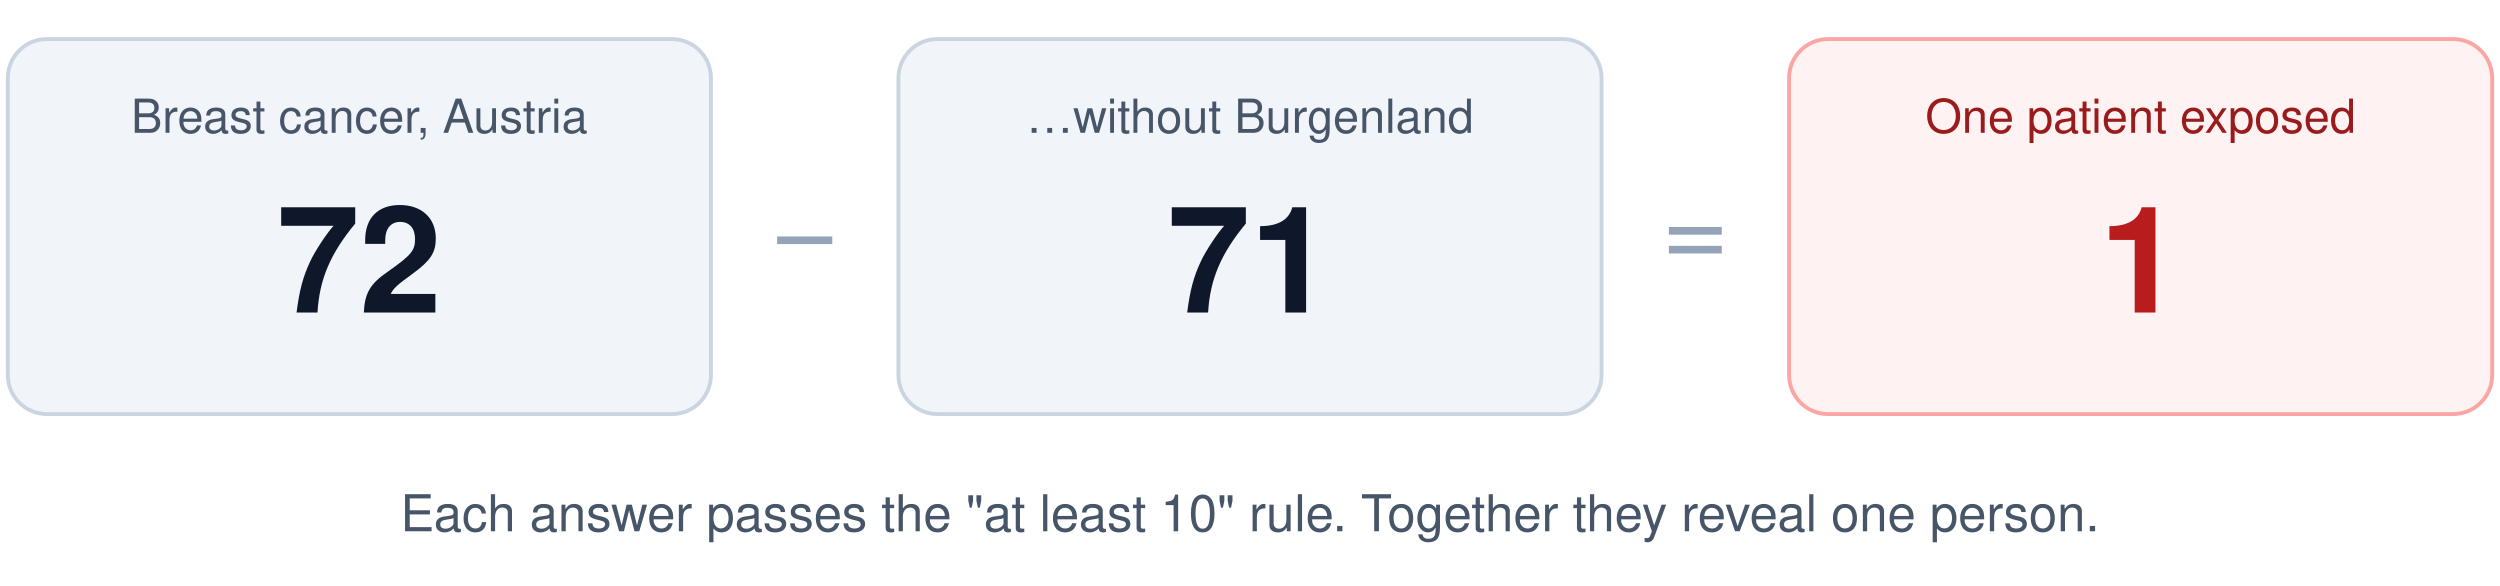
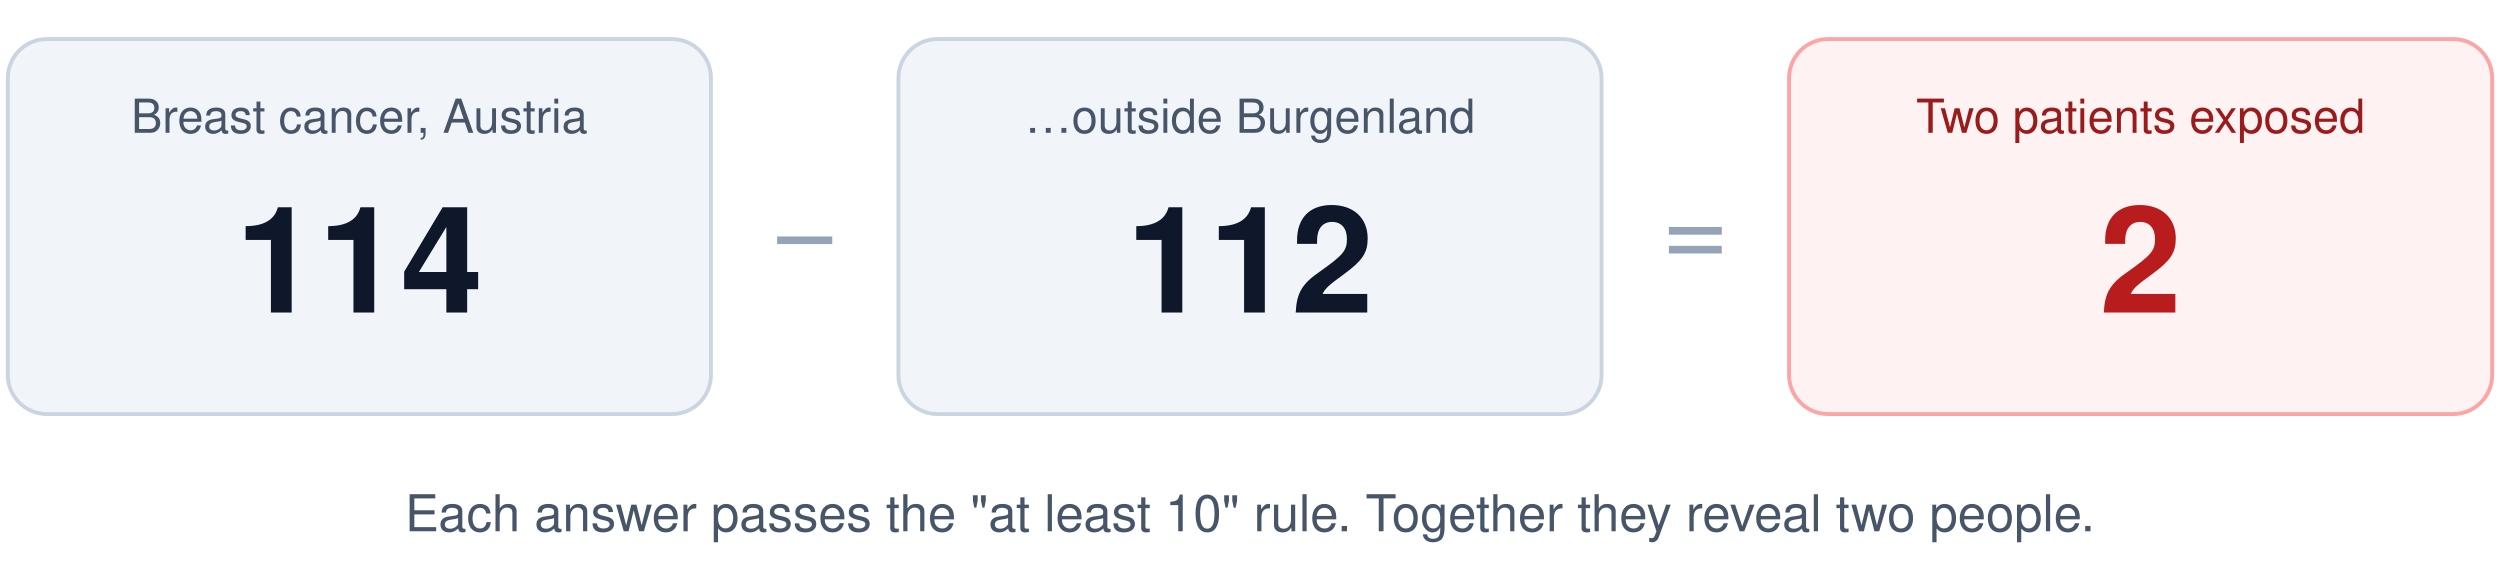
<svg xmlns="http://www.w3.org/2000/svg" width="640" height="150" viewBox="0 0 640 150" font-family="Helvetica, Arial, sans-serif" text-anchor="middle">
  <rect x="2" y="10" width="180" height="96" rx="10" fill="#f1f5f9" stroke="#cbd5e1" />
  <text x="92" y="34" font-size="12" fill="#475569">Breast cancer, Austria</text>
-   <text x="92" y="80" font-size="38" font-weight="700" fill="#0f172a">72</text>
+   <text x="92" y="80" font-size="38" font-weight="700" fill="#0f172a">114</text>
  <text x="206" y="68" font-size="28" fill="#94a3b8">−</text>
  <rect x="230" y="10" width="180" height="96" rx="10" fill="#f1f5f9" stroke="#cbd5e1" />
-   <text x="320" y="34" font-size="12" fill="#475569">…without Burgenland</text>
-   <text x="320" y="80" font-size="38" font-weight="700" fill="#0f172a">71</text>
+   <text x="320" y="34" font-size="12" fill="#475569">…outside Burgenland</text>
+   <text x="320" y="80" font-size="38" font-weight="700" fill="#0f172a">112</text>
  <text x="434" y="68" font-size="28" fill="#94a3b8">=</text>
  <rect x="458" y="10" width="180" height="96" rx="10" fill="#fef2f2" stroke="#fca5a5" />
-   <text x="548" y="34" font-size="12" fill="#991b1b">One patient exposed</text>
-   <text x="548" y="80" font-size="38" font-weight="700" fill="#b91c1c">1</text>
-   <text x="320" y="136" font-size="13" fill="#475569">Each answer passes the "at least 10" rule. Together they reveal one person.</text>
+   <text x="548" y="34" font-size="12" fill="#991b1b">Two patients exposed</text>
+   <text x="548" y="80" font-size="38" font-weight="700" fill="#b91c1c">2</text>
+   <text x="320" y="136" font-size="13" fill="#475569">Each answer passes the "at least 10" rule. Together they reveal two people.</text>
</svg>
